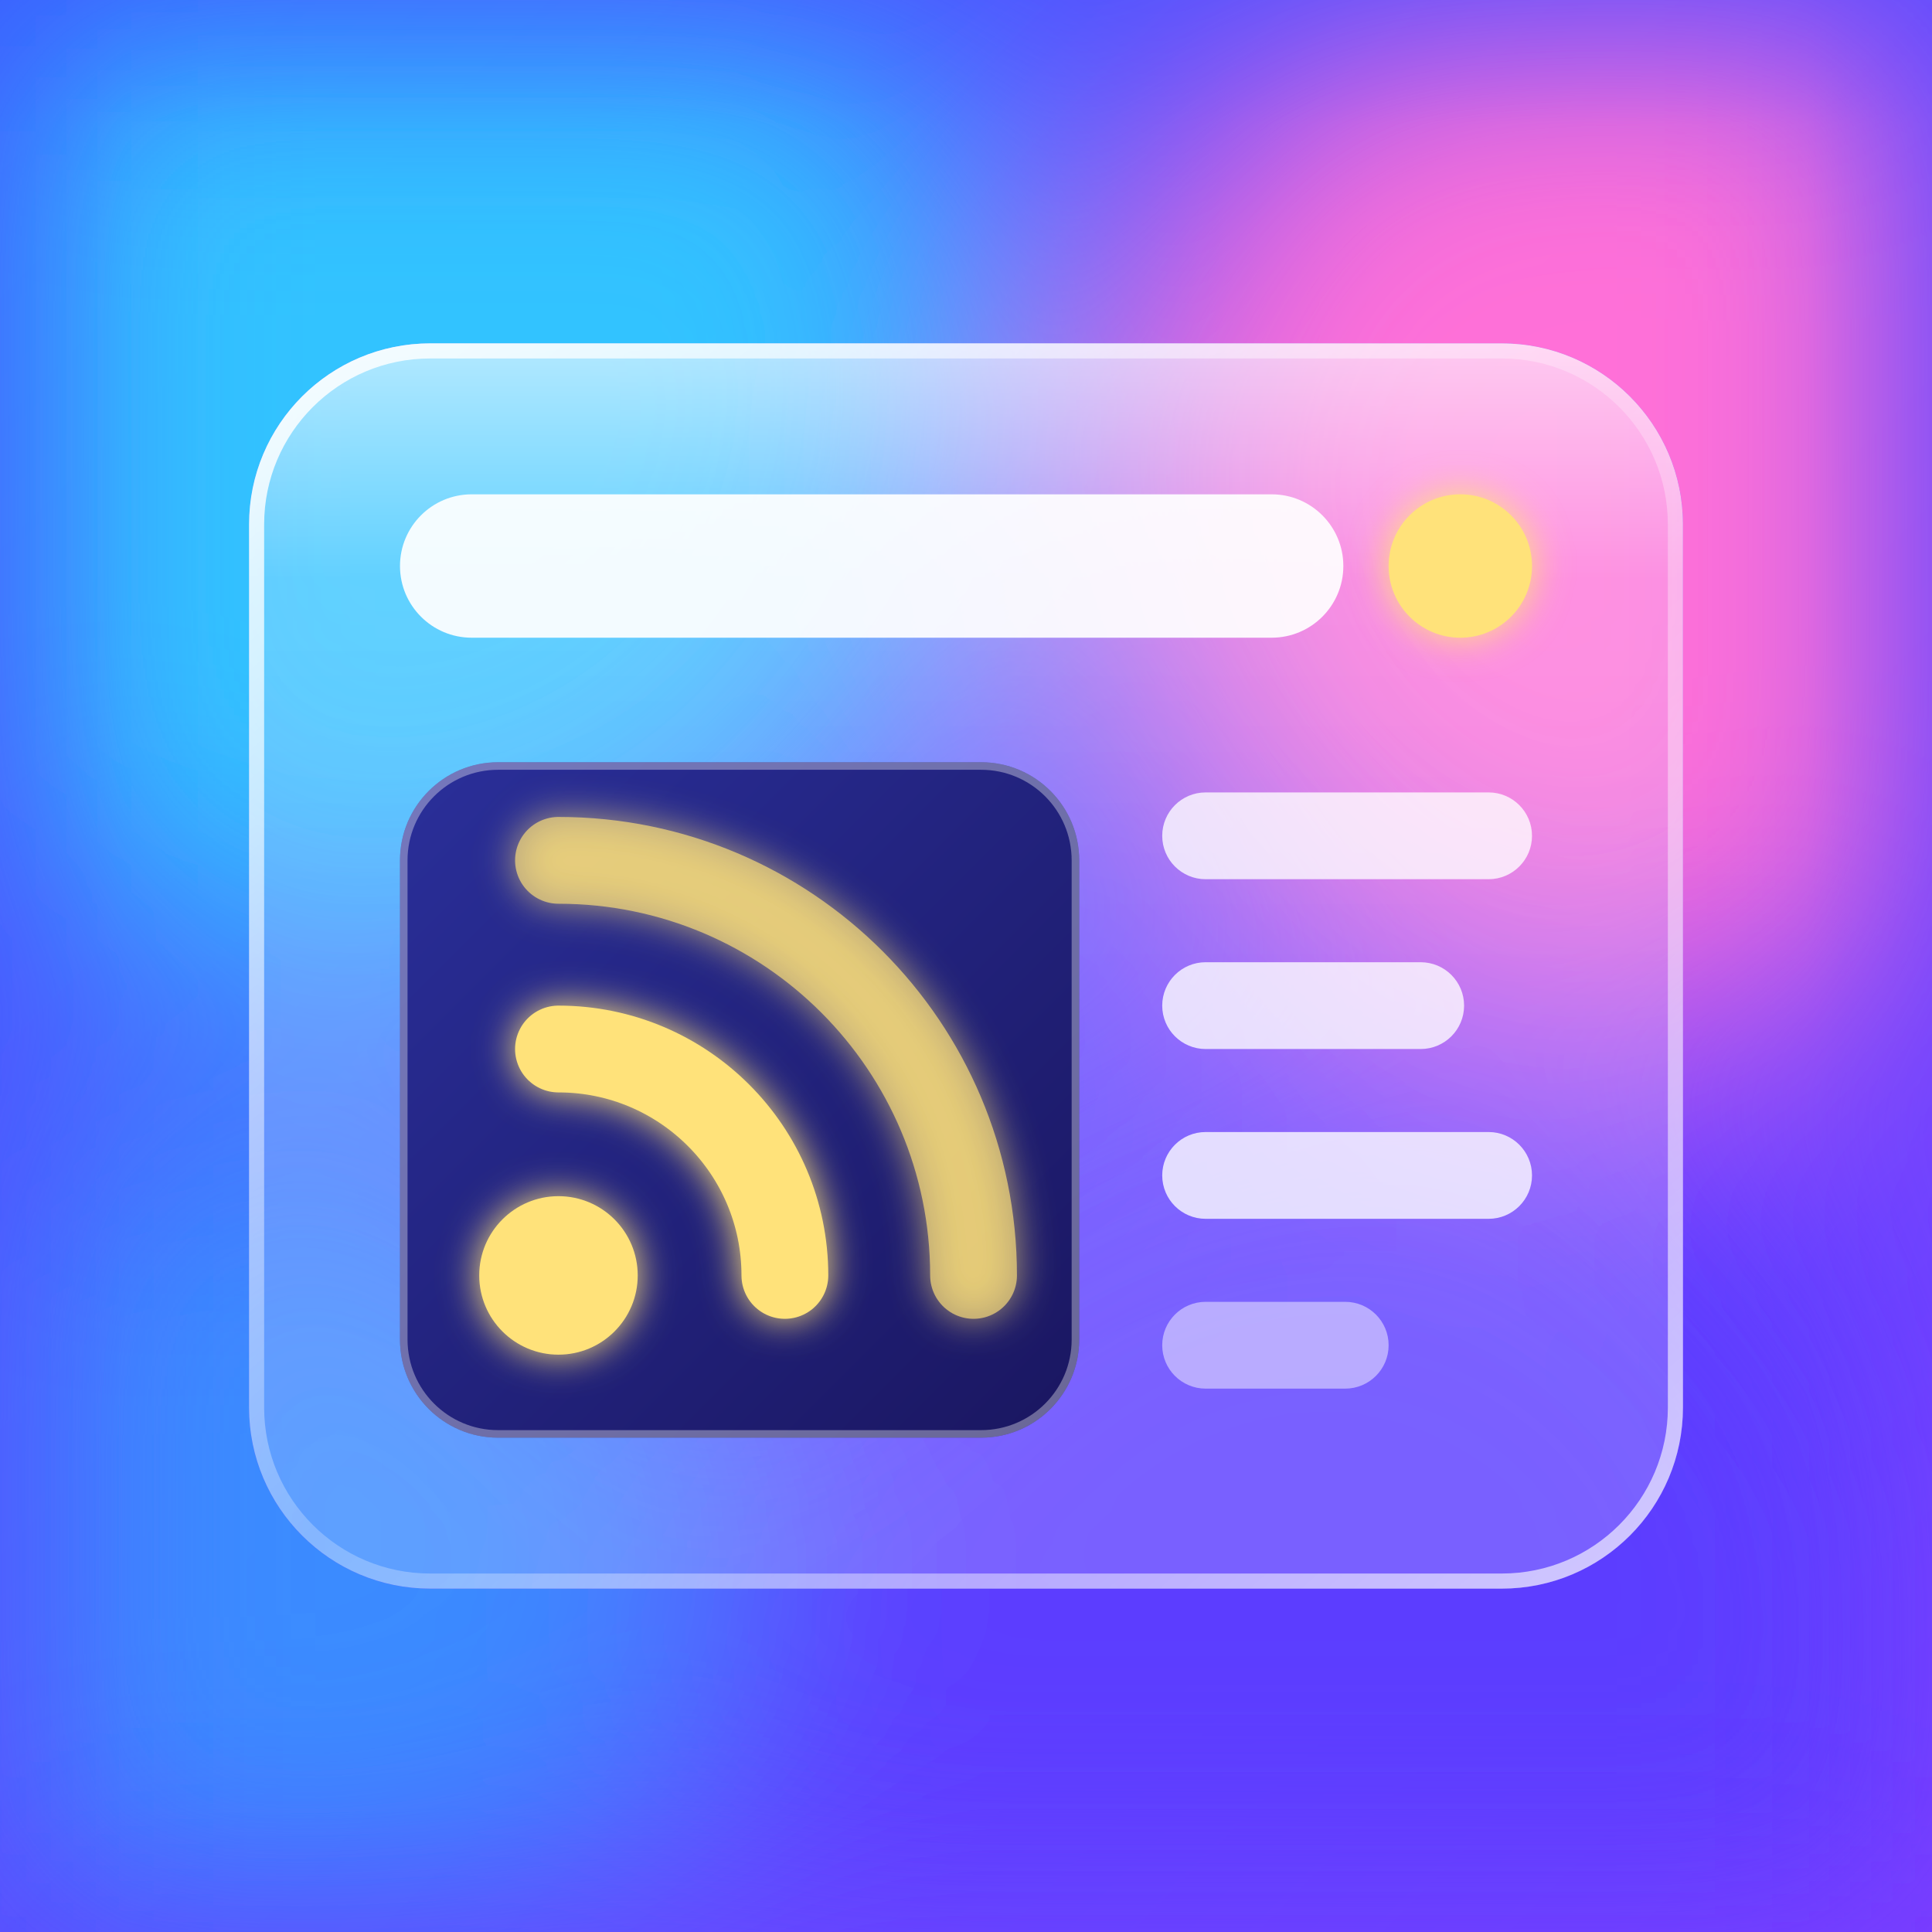
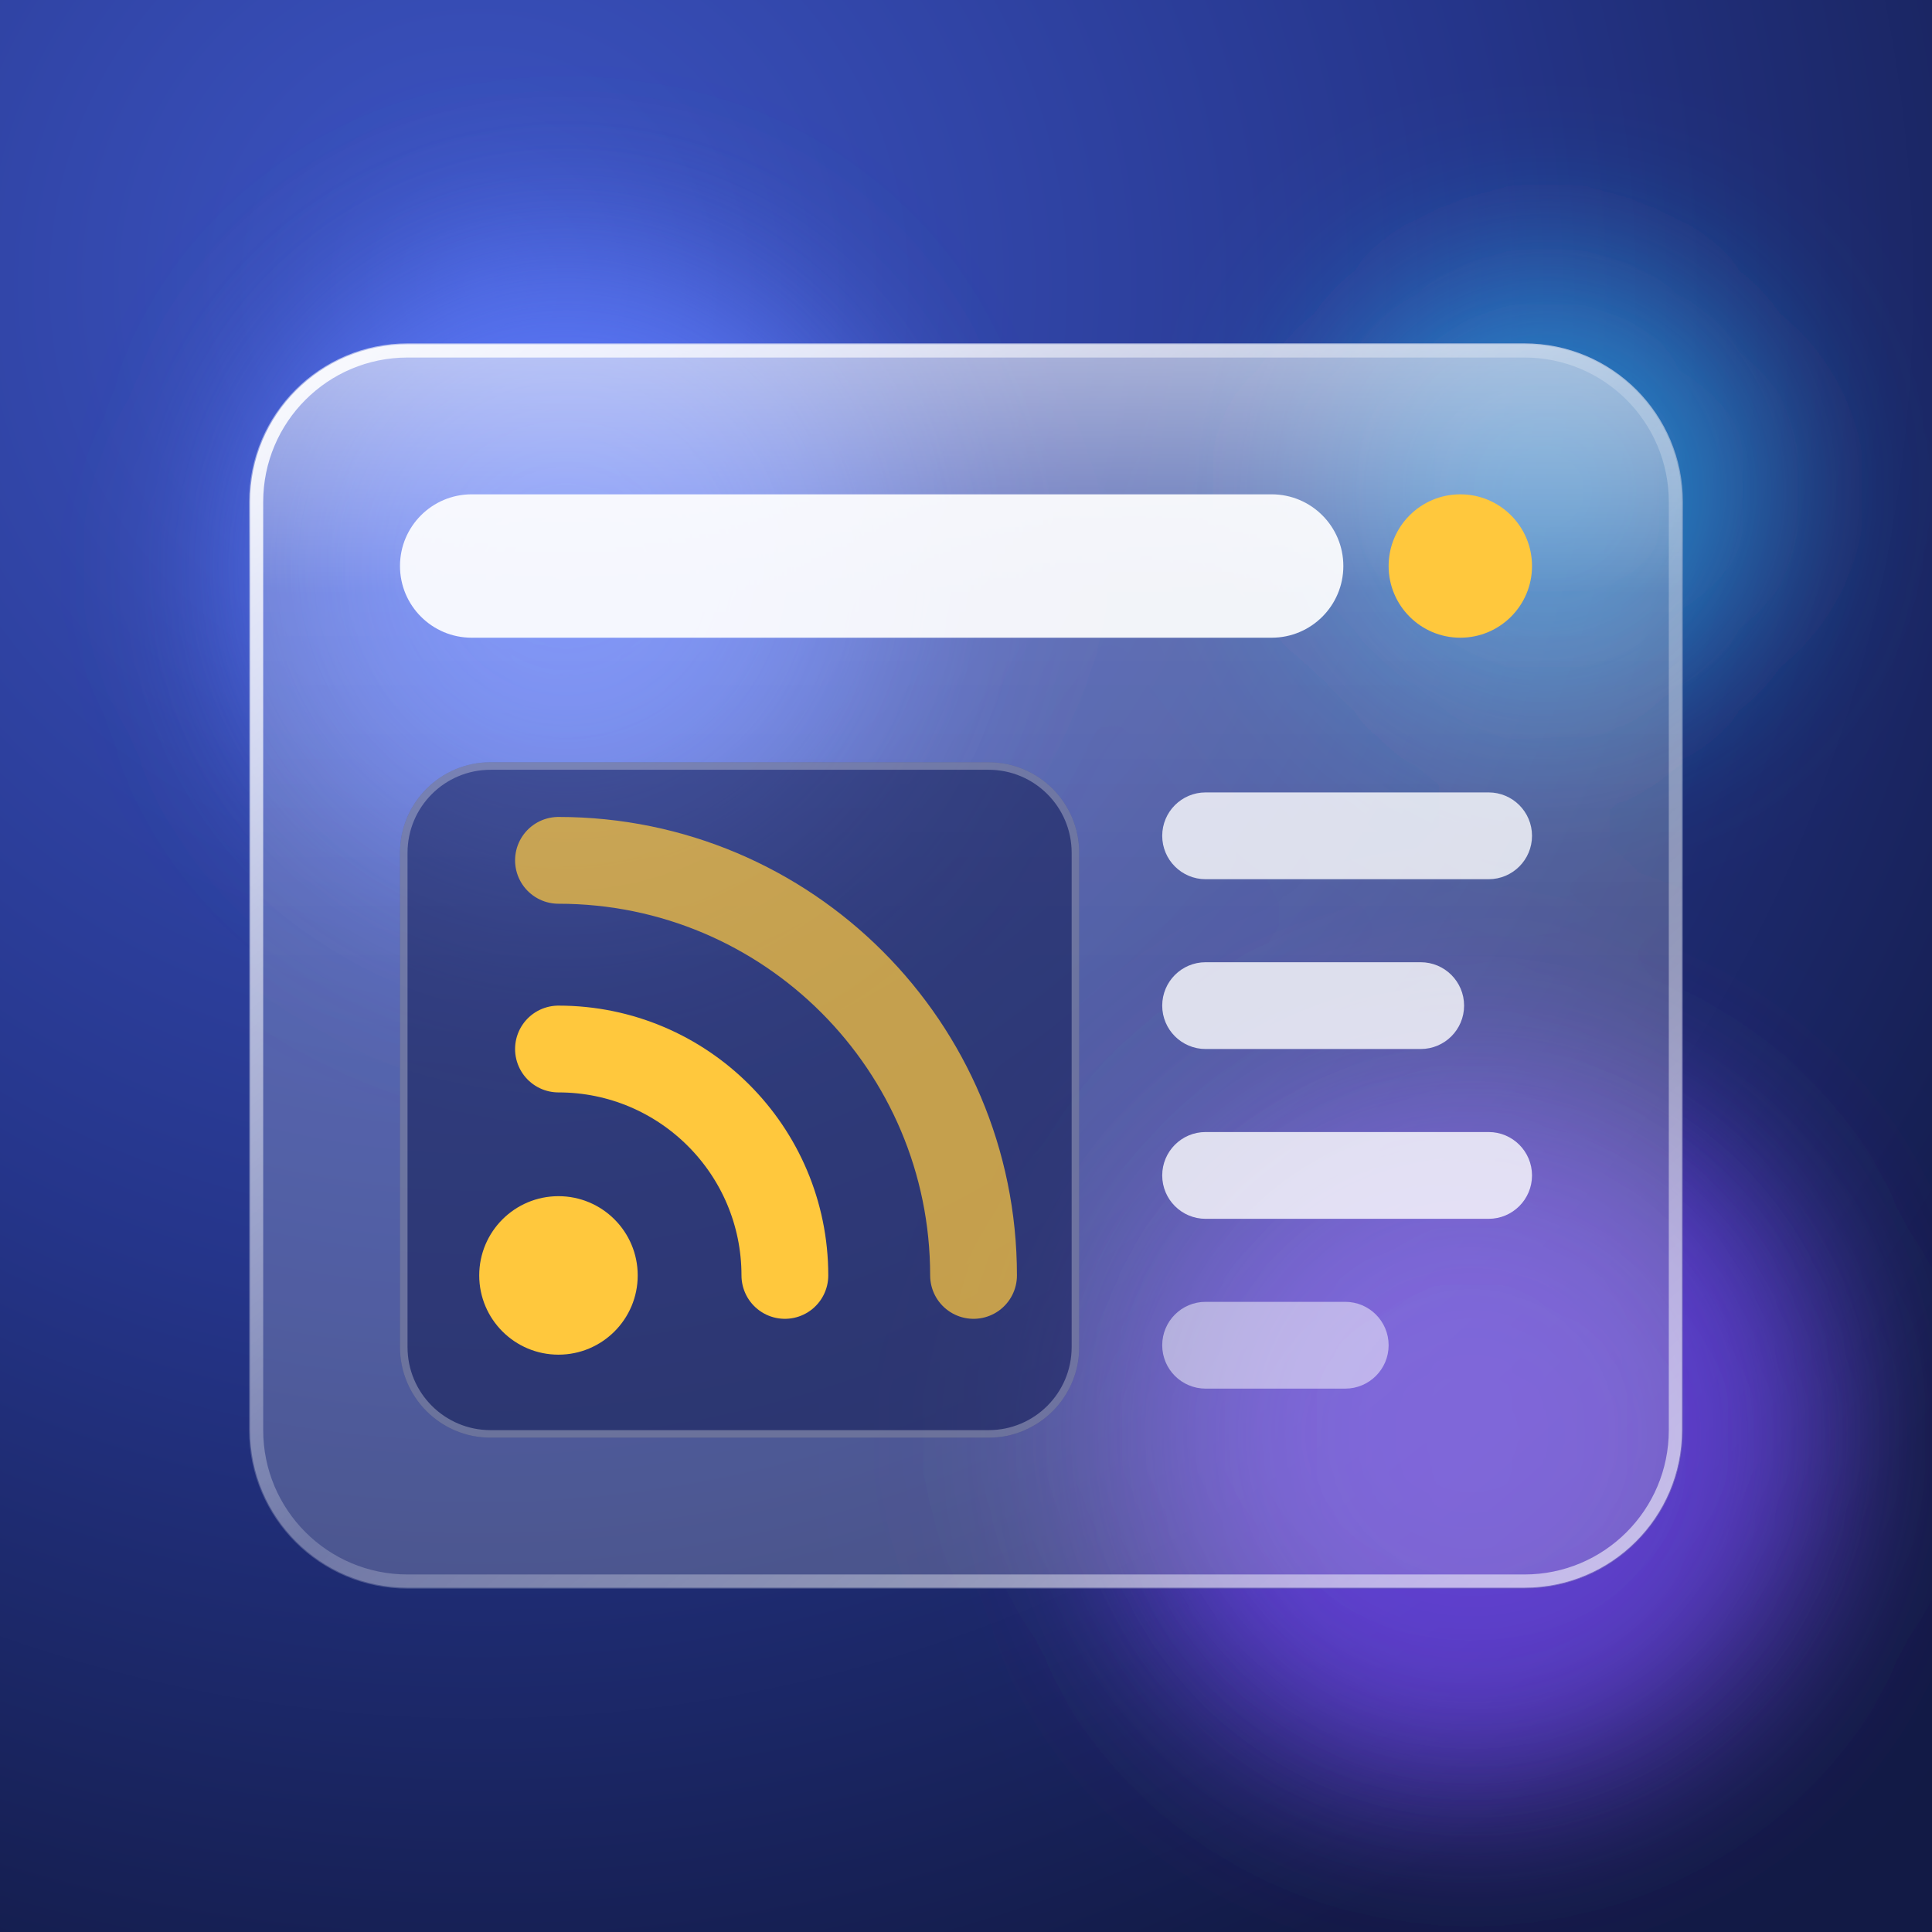
<svg xmlns="http://www.w3.org/2000/svg" viewBox="0 0 1024 1024">
  <defs>
-     <linearGradient id="bg" x1="0" y1="0" x2="1" y2="1">
-       <stop offset="0" stop-color="#3b5bff" />
-       <stop offset="1" stop-color="#7b3cff" />
-     </linearGradient>
-     <filter id="soft" x="-50%" y="-50%" width="200%" height="200%">
-       <feGaussianBlur stdDeviation="70" />
+     <radialGradient id="bg" cx="25%" cy="15%" r="95%">
+       <stop offset="0" stop-color="#3d55c4" />
+       <stop offset=".55" stop-color="#25358a" />
+       <stop offset="1" stop-color="#121a45" />
+     </radialGradient>
+     <filter id="sh" x="-30%" y="-30%" width="160%" height="170%">
+       <feDropShadow dx="0" dy="26" stdDeviation="26" flood-color="#060a24" flood-opacity=".45" />
    </filter>
-     <filter id="frost" x="-20%" y="-20%" width="140%" height="140%">
-       <feGaussianBlur stdDeviation="38" />
+     <filter id="blur" x="-50%" y="-50%" width="200%" height="200%">
+       <feGaussianBlur stdDeviation="46" />
    </filter>
-     <filter id="sh" x="-30%" y="-30%" width="160%" height="170%">
-       <feDropShadow dx="0" dy="30" stdDeviation="34" flood-color="#050822" flood-opacity=".35" />
+     <filter id="glow" x="-60%" y="-60%" width="220%" height="220%">
+       <feGaussianBlur stdDeviation="22" />
    </filter>
-     <filter id="glow" x="-50%" y="-50%" width="200%" height="200%">
-       <feGaussianBlur stdDeviation="10" result="b" />
-       <feMerge>
-         <feMergeNode in="b" />
-         <feMergeNode in="SourceGraphic" />
-       </feMerge>
-     </filter>
-     <clipPath id="card">
-       <rect x="132" y="182" width="760" height="660" rx="96" />
-     </clipPath>
    <linearGradient id="hi" x1="0" y1="0" x2="0" y2="1">
-       <stop offset="0" stop-color="#fff" stop-opacity=".55" />
-       <stop offset=".38" stop-color="#fff" stop-opacity=".06" />
+       <stop offset="0" stop-color="#fff" stop-opacity=".5" />
+       <stop offset=".4" stop-color="#fff" stop-opacity=".06" />
      <stop offset="1" stop-color="#fff" stop-opacity="0" />
    </linearGradient>
    <linearGradient id="edge" x1="0" y1="0" x2="1" y2="1">
      <stop offset="0" stop-color="#fff" stop-opacity=".95" />
-       <stop offset=".5" stop-color="#fff" stop-opacity=".25" />
-       <stop offset="1" stop-color="#fff" stop-opacity=".7" />
+       <stop offset=".5" stop-color="#fff" stop-opacity=".2" />
+       <stop offset="1" stop-color="#fff" stop-opacity=".6" />
+     </linearGradient>
+     <linearGradient id="tube" x1="0" y1="0" x2="1" y2="1">
+       <stop offset="0" stop-color="#fff" stop-opacity=".95" />
+       <stop offset=".55" stop-color="#fff6d6" stop-opacity=".55" />
+       <stop offset="1" stop-color="#fff" stop-opacity=".3" />
    </linearGradient>
    <linearGradient id="panel" x1="0" y1="0" x2="1" y2="1">
-       <stop offset="0" stop-color="#2a2f9a" />
-       <stop offset="1" stop-color="#1a1660" />
+       <stop offset="0" stop-color="#2c3f9e" />
+       <stop offset="1" stop-color="#17215a" />
    </linearGradient>
+     <clipPath id="card">
+       <rect x="132" y="182" width="760" height="660" rx="84" />
+     </clipPath>
+     <clipPath id="pan">
+       <rect x="212" y="404" width="360" height="358" rx="48" />
+     </clipPath>
  </defs>
  <rect width="1024" height="1024" fill="url(#bg)" />
-   <g filter="url(#soft)">
-     <circle cx="200" cy="200" r="320" fill="#33c3ff" />
-     <circle cx="860" cy="260" r="280" fill="#ff6fd8" />
-     <circle cx="700" cy="900" r="340" fill="#5b3cff" />
-     <circle cx="140" cy="820" r="240" fill="#3b8bff" />
+   <g filter="url(#blur)">
+     <circle cx="300" cy="300" r="170" fill="#5f7dff" fill-opacity=".85" />
+     <circle cx="780" cy="760" r="190" fill="#7b4dff" fill-opacity=".7" />
+     <circle cx="820" cy="260" r="120" fill="#33c3ff" fill-opacity=".55" />
  </g>
-   <rect x="132" y="182" width="760" height="660" rx="96" fill="#000" fill-opacity=".001" filter="url(#sh)" />
+   <rect x="132" y="182" width="760" height="660" rx="84" fill="#000" fill-opacity=".001" filter="url(#sh)" />
  <g clip-path="url(#card)">
    <rect width="1024" height="1024" fill="url(#bg)" />
-     <g filter="url(#frost)">
-       <g filter="url(#soft)">
-         <circle cx="200" cy="200" r="320" fill="#33c3ff" />
-         <circle cx="860" cy="260" r="280" fill="#ff6fd8" />
-         <circle cx="700" cy="900" r="340" fill="#5b3cff" />
-         <circle cx="140" cy="820" r="240" fill="#3b8bff" />
+     <g filter="url(#blur)">
+       <g filter="url(#blur)">
+         <circle cx="300" cy="300" r="170" fill="#5f7dff" fill-opacity=".85" />
+         <circle cx="780" cy="760" r="190" fill="#7b4dff" fill-opacity=".7" />
+         <circle cx="820" cy="260" r="120" fill="#33c3ff" fill-opacity=".55" />
      </g>
    </g>
-     <rect x="132" y="182" width="760" height="660" fill="#fff" fill-opacity=".18" />
+     <rect x="132" y="182" width="760" height="660" fill="#fff" fill-opacity=".2" />
    <rect x="132" y="182" width="760" height="330" fill="url(#hi)" />
  </g>
-   <rect x="136" y="186" width="752" height="652" rx="92" fill="none" stroke="url(#edge)" stroke-width="8" stroke-opacity=".95" />
+   <rect x="136" y="186" width="752" height="652" rx="80" fill="none" stroke="url(#edge)" stroke-width="7" />
  <rect x="212" y="262" width="500" height="76" rx="38" fill="#fff" fill-opacity=".92" />
-   <circle cx="774" cy="300" r="38" fill="#ffe27a" filter="url(#glow)" />
-   <rect x="212" y="404" width="360" height="358" rx="52" fill="url(#panel)" />
-   <rect x="214" y="406" width="356" height="354" rx="50" fill="none" stroke="#fff" stroke-opacity=".35" stroke-width="4" />
-   <g filter="url(#glow)">
-     <circle cx="296" cy="676" r="42" fill="#ffe27a" />
-     <path d="M296 556 A120 120 0 0 1 416 676" fill="none" stroke="#ffe27a" stroke-width="46" stroke-linecap="round" />
-     <path d="M296 456 A220 220 0 0 1 516 676" fill="none" stroke="#ffe27aa8" stroke-width="46" stroke-linecap="round" />
-   </g>
-   <rect x="616" y="420" width="196" height="46" rx="23" fill="#fff" fill-opacity=".78" />
-   <rect x="616" y="510" width="160" height="46" rx="23" fill="#fff" fill-opacity=".78" />
-   <rect x="616" y="600" width="196" height="46" rx="23" fill="#fff" fill-opacity=".78" />
-   <rect x="616" y="690" width="120" height="46" rx="23" fill="#fff" fill-opacity="0.47" />
+   <circle cx="774" cy="300" r="38" fill="#ffc83d" />
+   <rect x="212" y="404" width="360" height="358" rx="48" fill="#121a52" fill-opacity=".55" />
+   <rect x="214" y="406" width="356" height="354" rx="46" fill="none" stroke="#fff" stroke-opacity=".3" stroke-width="4" />
+   <circle cx="296" cy="676" r="42" fill="#ffc83d" />
+   <path d="M296 556 A120 120 0 0 1 416 676" fill="none" stroke="#ffc83d" stroke-width="46" stroke-linecap="round" />
+   <path d="M296 456 A220 220 0 0 1 516 676" fill="none" stroke="#ffc83d" stroke-width="46" stroke-linecap="round" stroke-opacity=".72" />
+   <rect x="616" y="420" width="196" height="46" rx="23" fill="#fff" fill-opacity=".8" />
+   <rect x="616" y="510" width="160" height="46" rx="23" fill="#fff" fill-opacity=".8" />
+   <rect x="616" y="600" width="196" height="46" rx="23" fill="#fff" fill-opacity=".8" />
+   <rect x="616" y="690" width="120" height="46" rx="23" fill="#fff" fill-opacity=".5" />
</svg>
